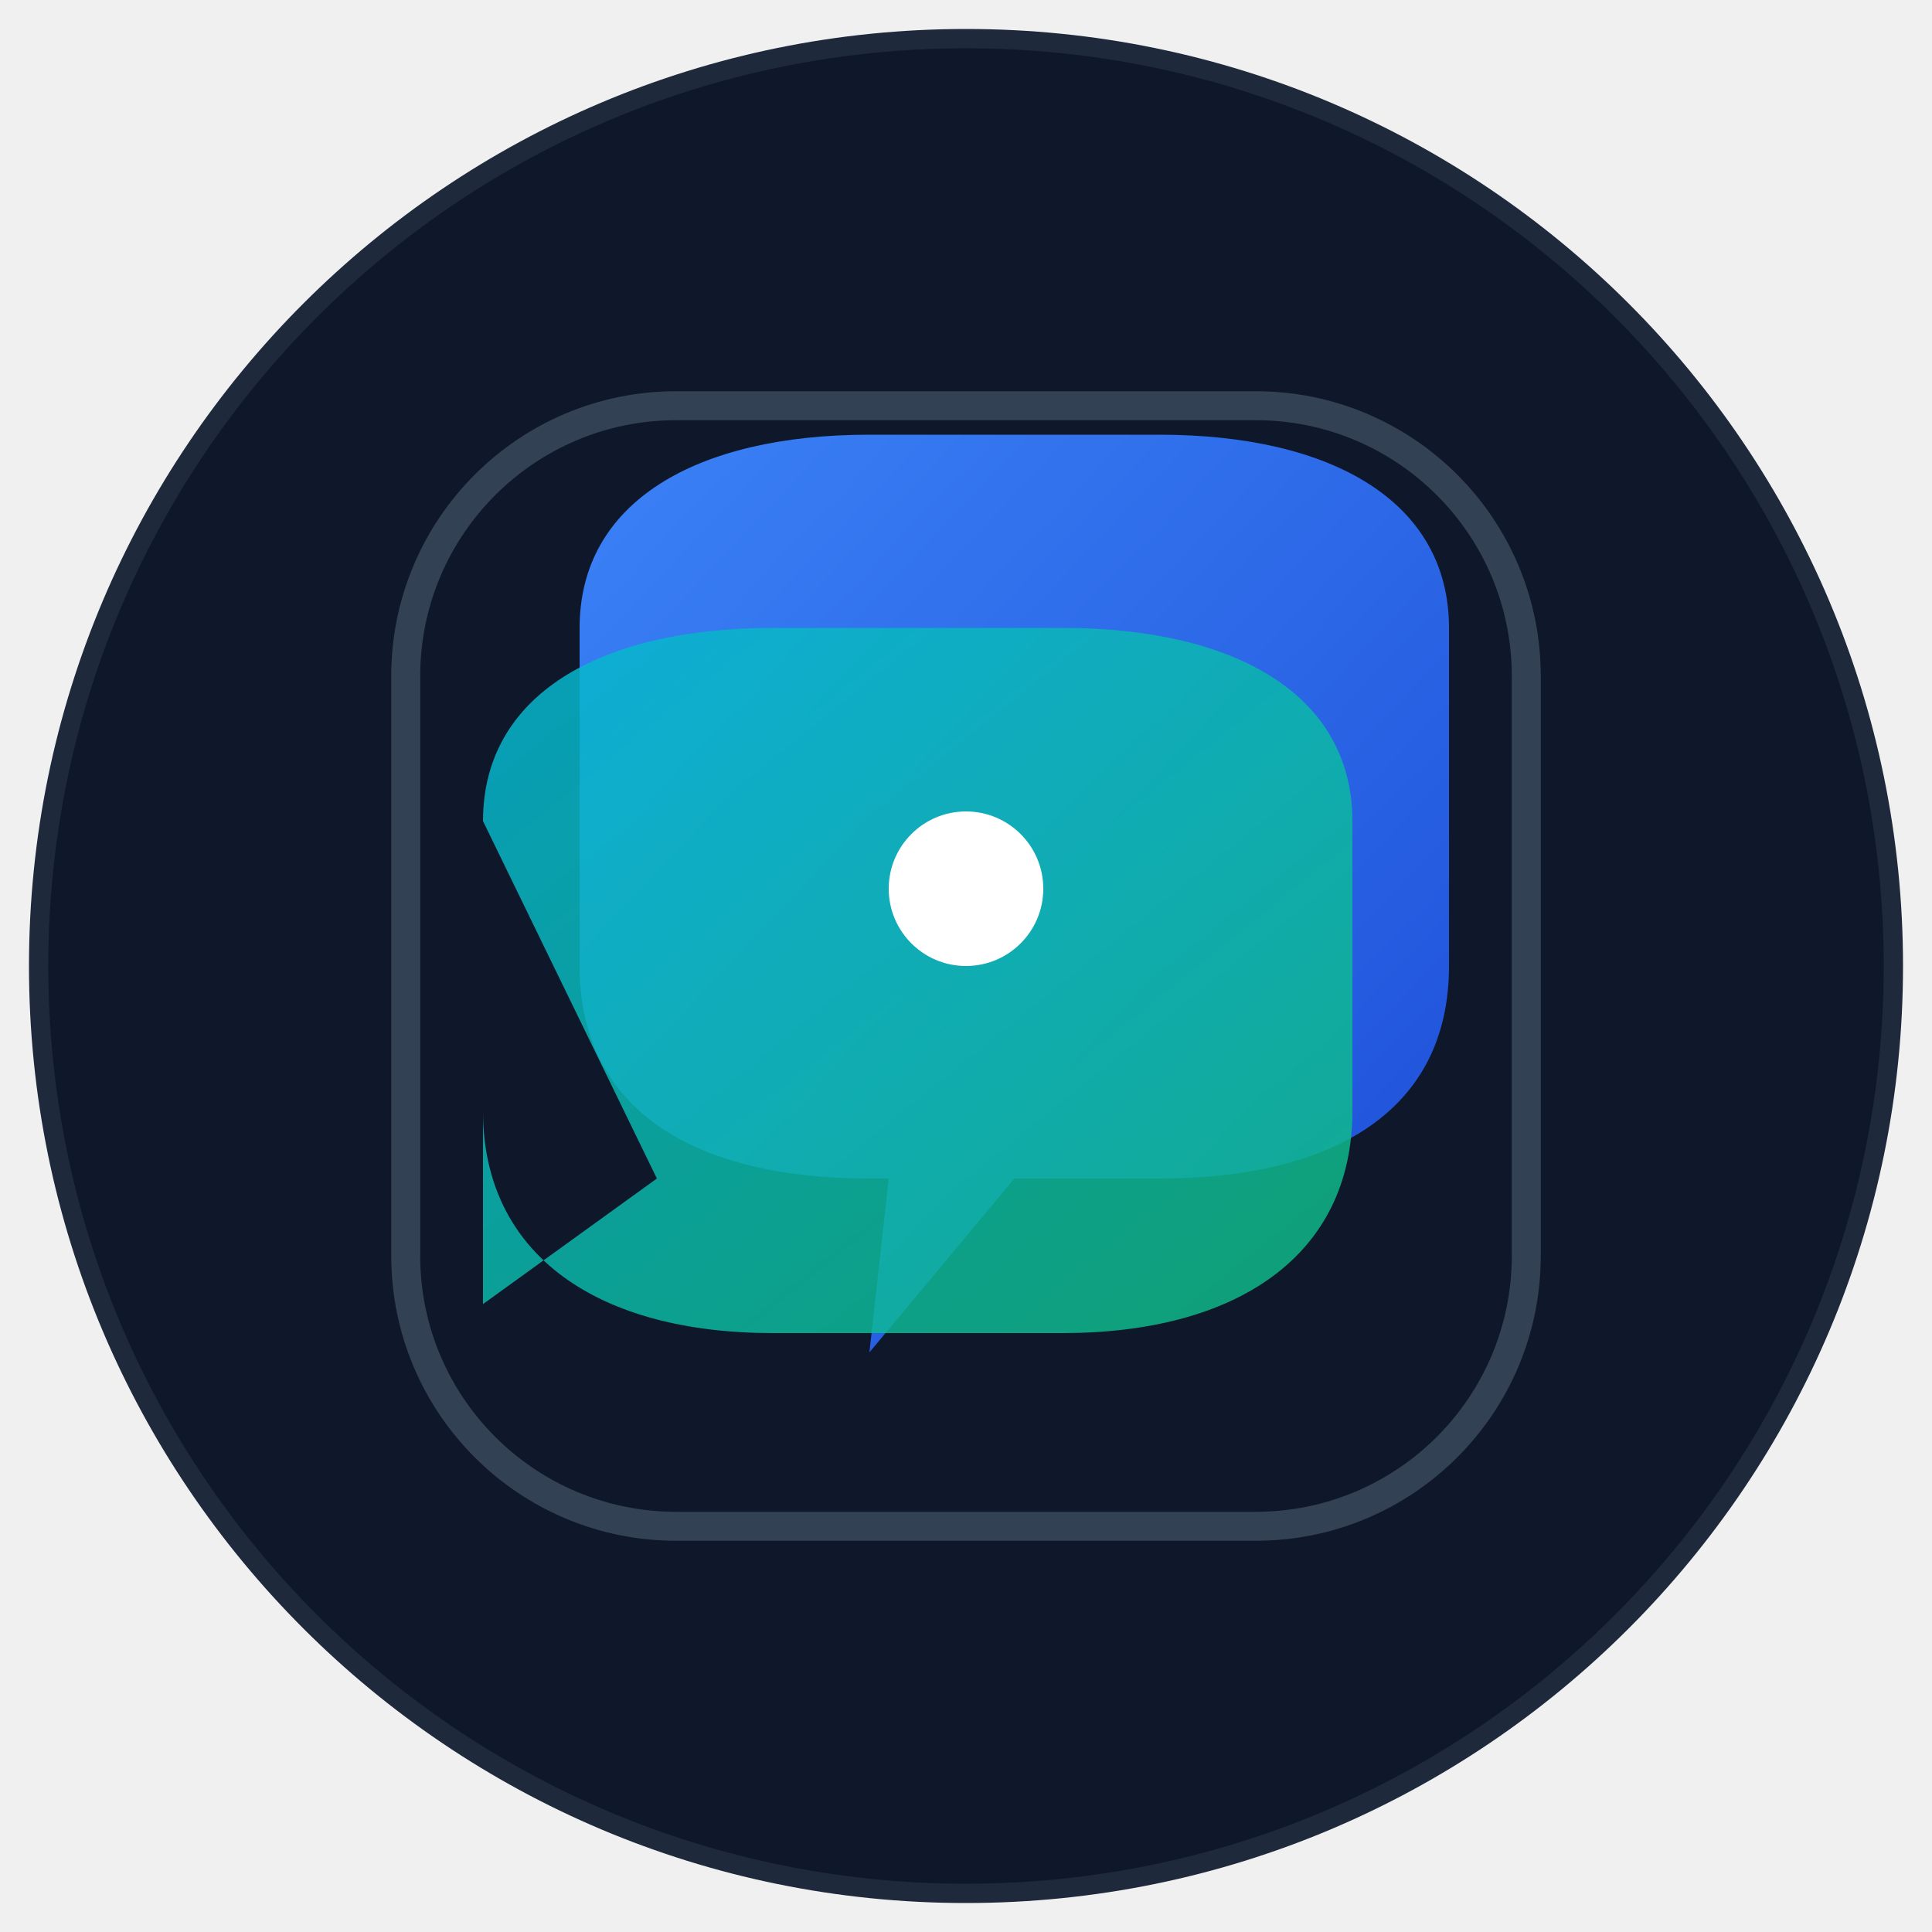
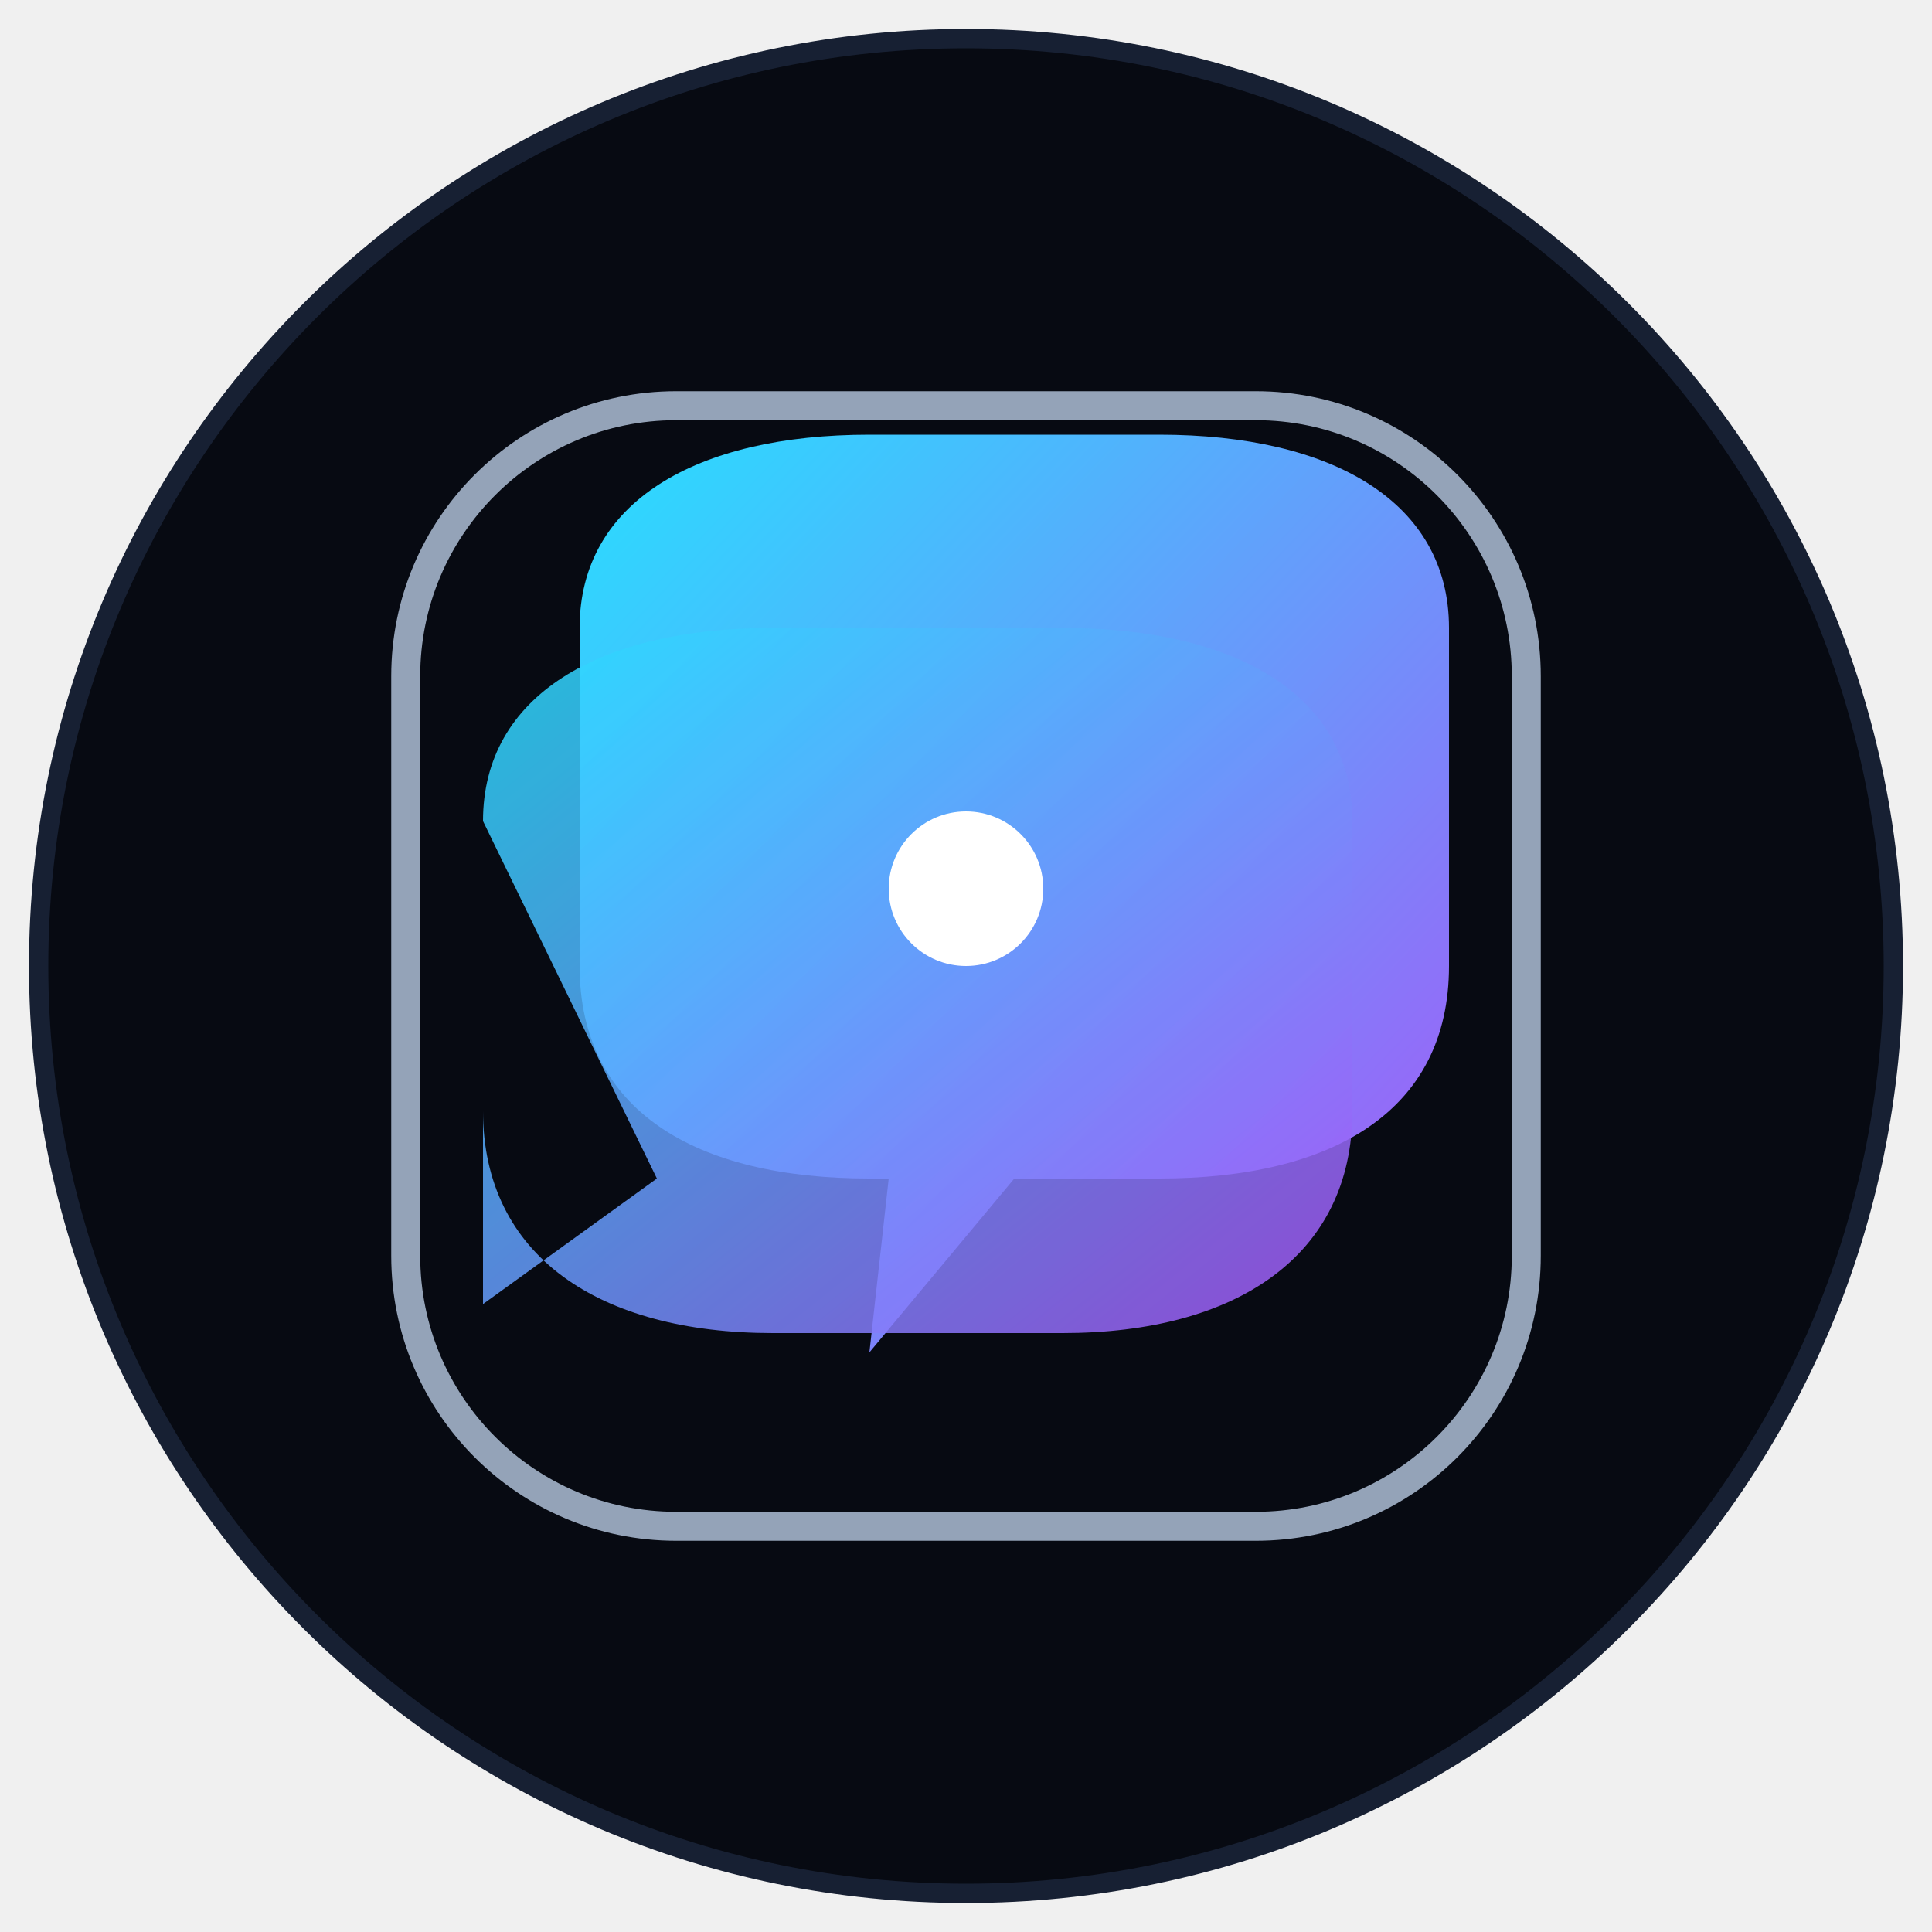
<svg xmlns="http://www.w3.org/2000/svg" viewBox="0 0 200 200">
  <defs>
    <linearGradient id="b1-midnight" x1="0%" y1="0%" x2="100%" y2="100%">
-       <stop offset="0%" stop-color="#3b82f6" />
-       <stop offset="100%" stop-color="#1d4ed8" />
+       <stop offset="0%" stop-color="#27dfff" />
+       <stop offset="100%" stop-color="#a855f7" />
    </linearGradient>
    <linearGradient id="b2-midnight" x1="0%" y1="0%" x2="100%" y2="100%">
-       <stop offset="0%" stop-color="#06b6d4" />
-       <stop offset="100%" stop-color="#10b981" />
+       <stop offset="0%" stop-color="#27dfff" />
+       <stop offset="100%" stop-color="#a855f7" />
    </linearGradient>
  </defs>
-   <circle cx="100" cy="100" r="96" fill="#0f172a" stroke="#1e293b" stroke-width="2" />
-   <rect x="42" y="42" width="116" height="116" rx="28" fill="none" stroke="#334155" stroke-width="3" />
+   <circle cx="100" cy="100" r="96" fill="#070a12" stroke="#172033" stroke-width="2" />
+   <rect x="42" y="42" width="116" height="116" rx="28" fill="none" stroke="#94a3b8" stroke-width="3" />
  <path d="M 60 65 C 60 52 72 45 90 45 L 120 45 C 138 45 150 52 150 65 L 150 100 C 150 115 138 122 120 122 L 105 122 L 90 140 L 92 122 L 90 122 C 72 122 60 115 60 100 Z" fill="url(#b1-midnight)" />
  <path d="M 50 85 C 50 72 62 65 80 65 L 110 65 C 128 65 140 72 140 85 L 140 115 C 140 130 128 138 110 138 L 80 138 C 62 138 50 130 50 115 L 50 135 L 68 122 Z" fill="url(#b2-midnight)" opacity="0.85" />
  <circle cx="100" cy="92" r="8" fill="#ffffff" />
</svg>
